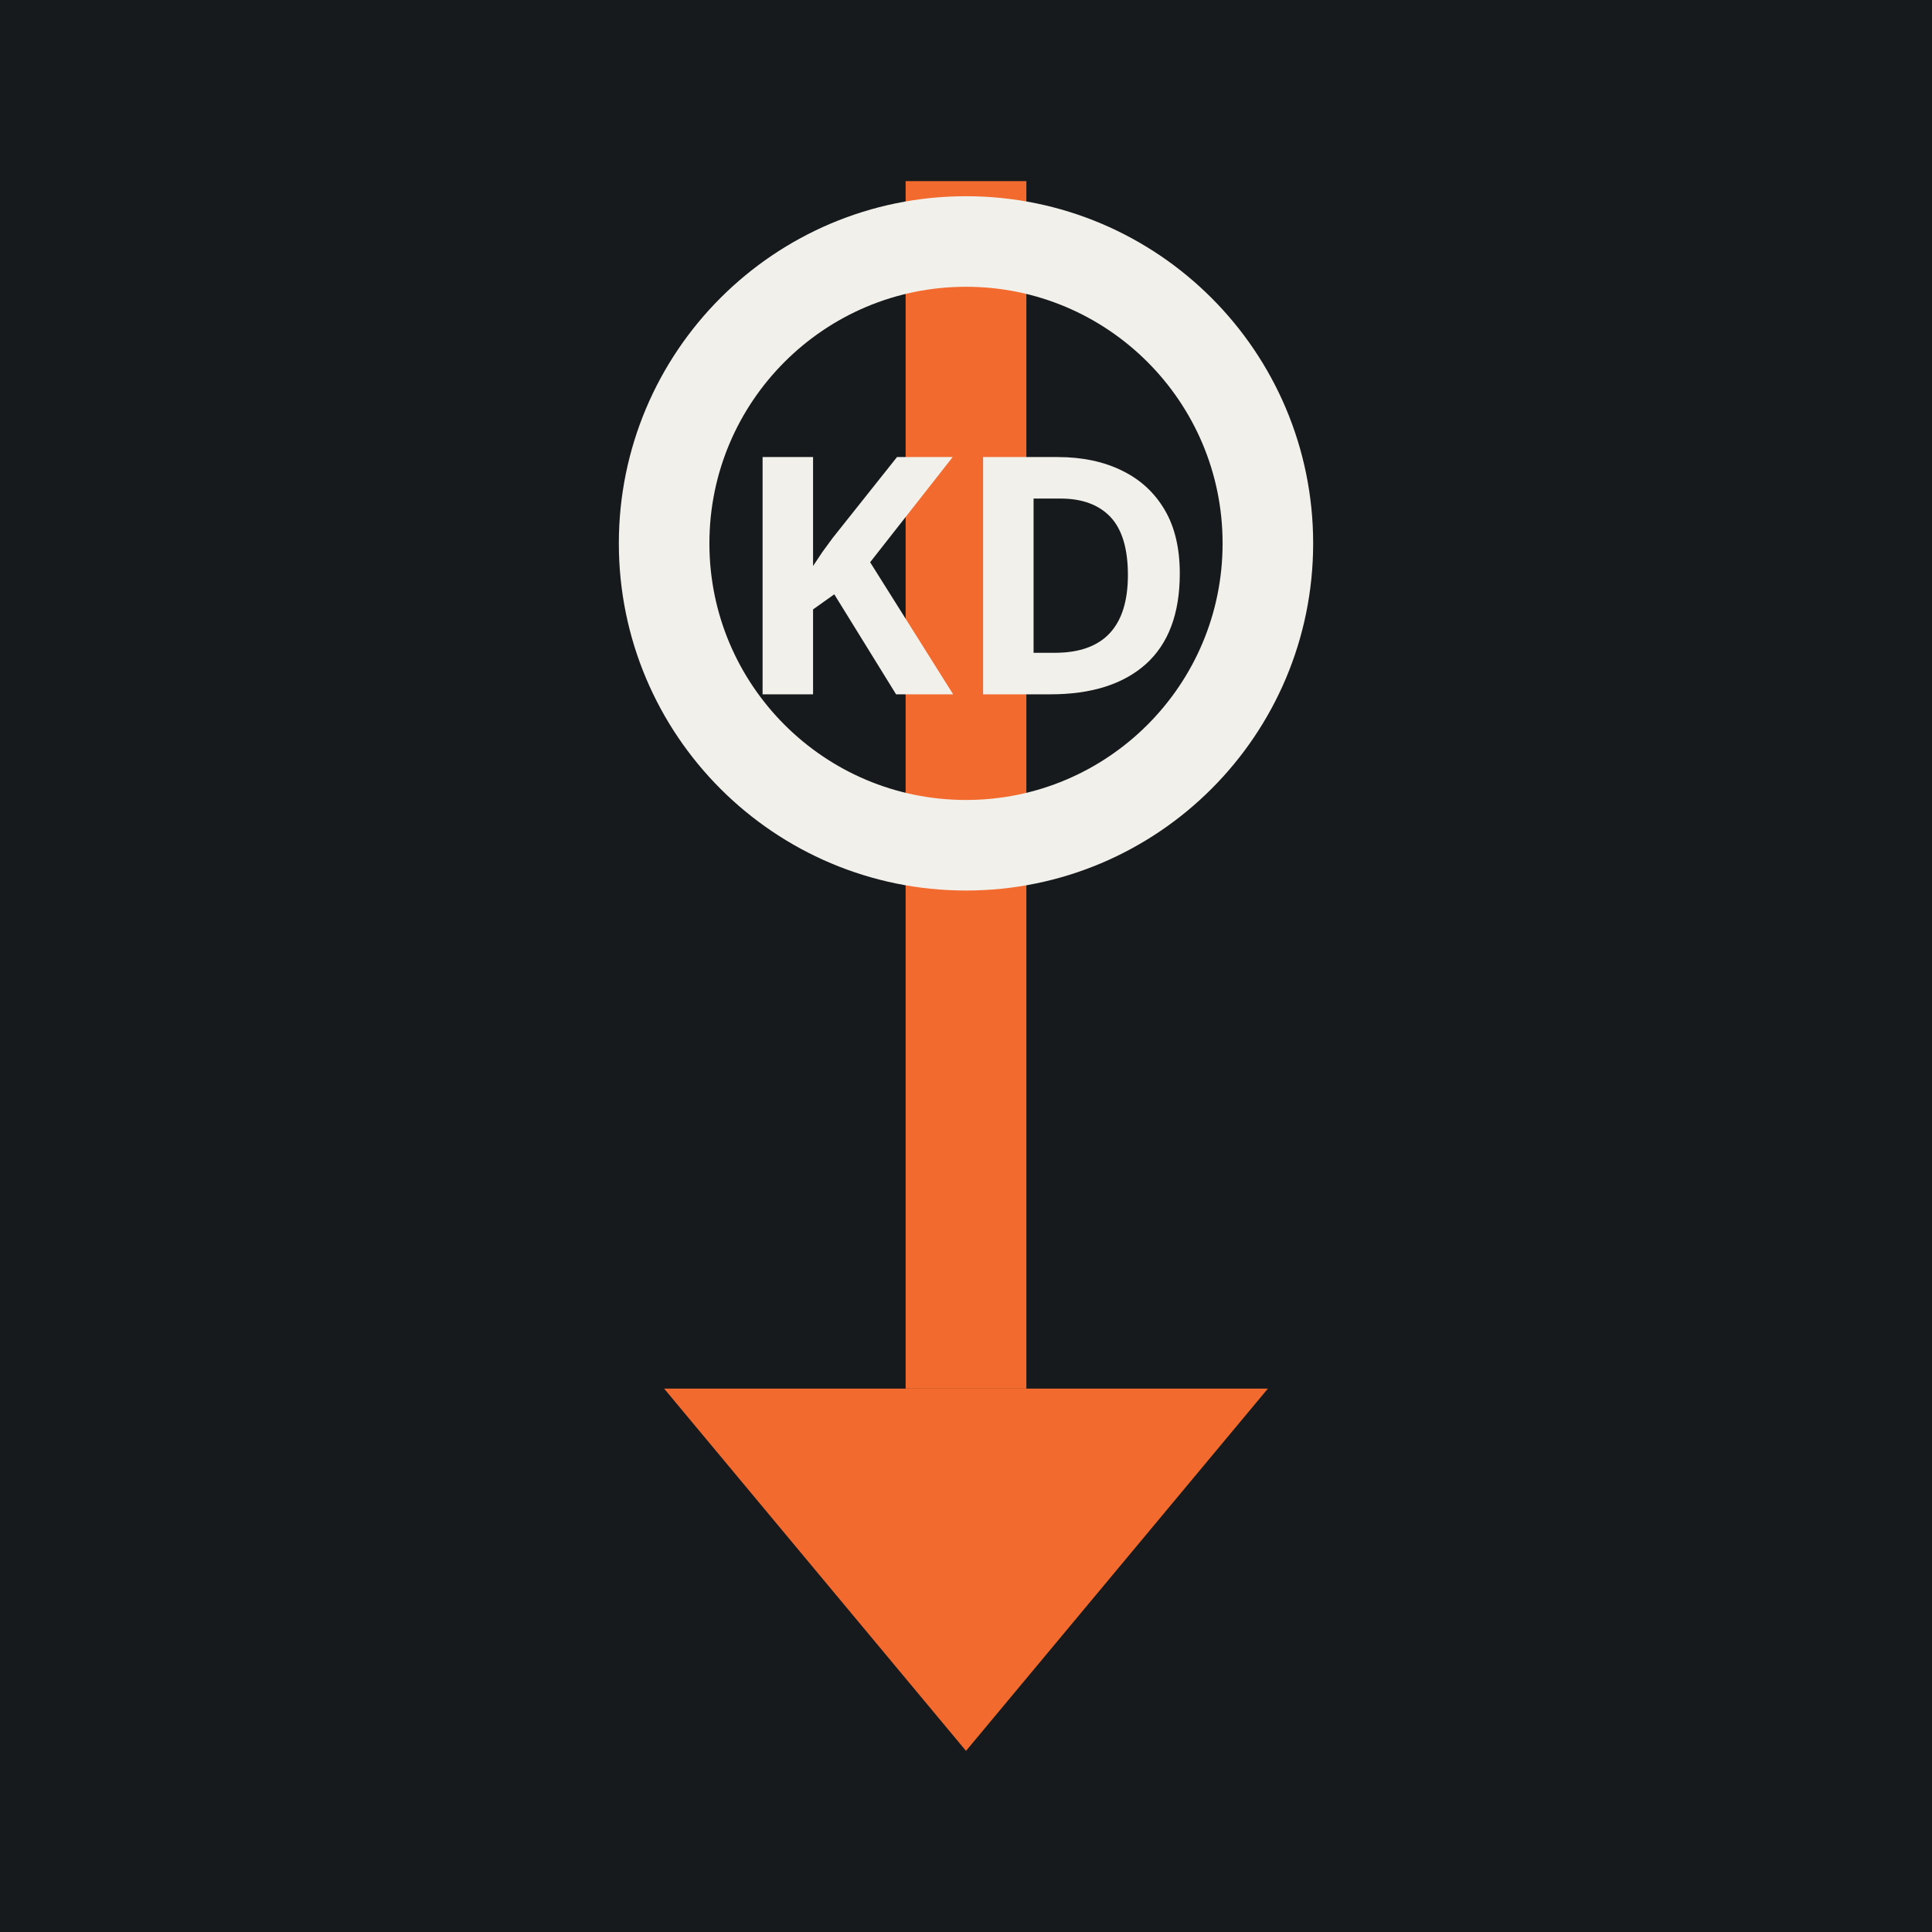
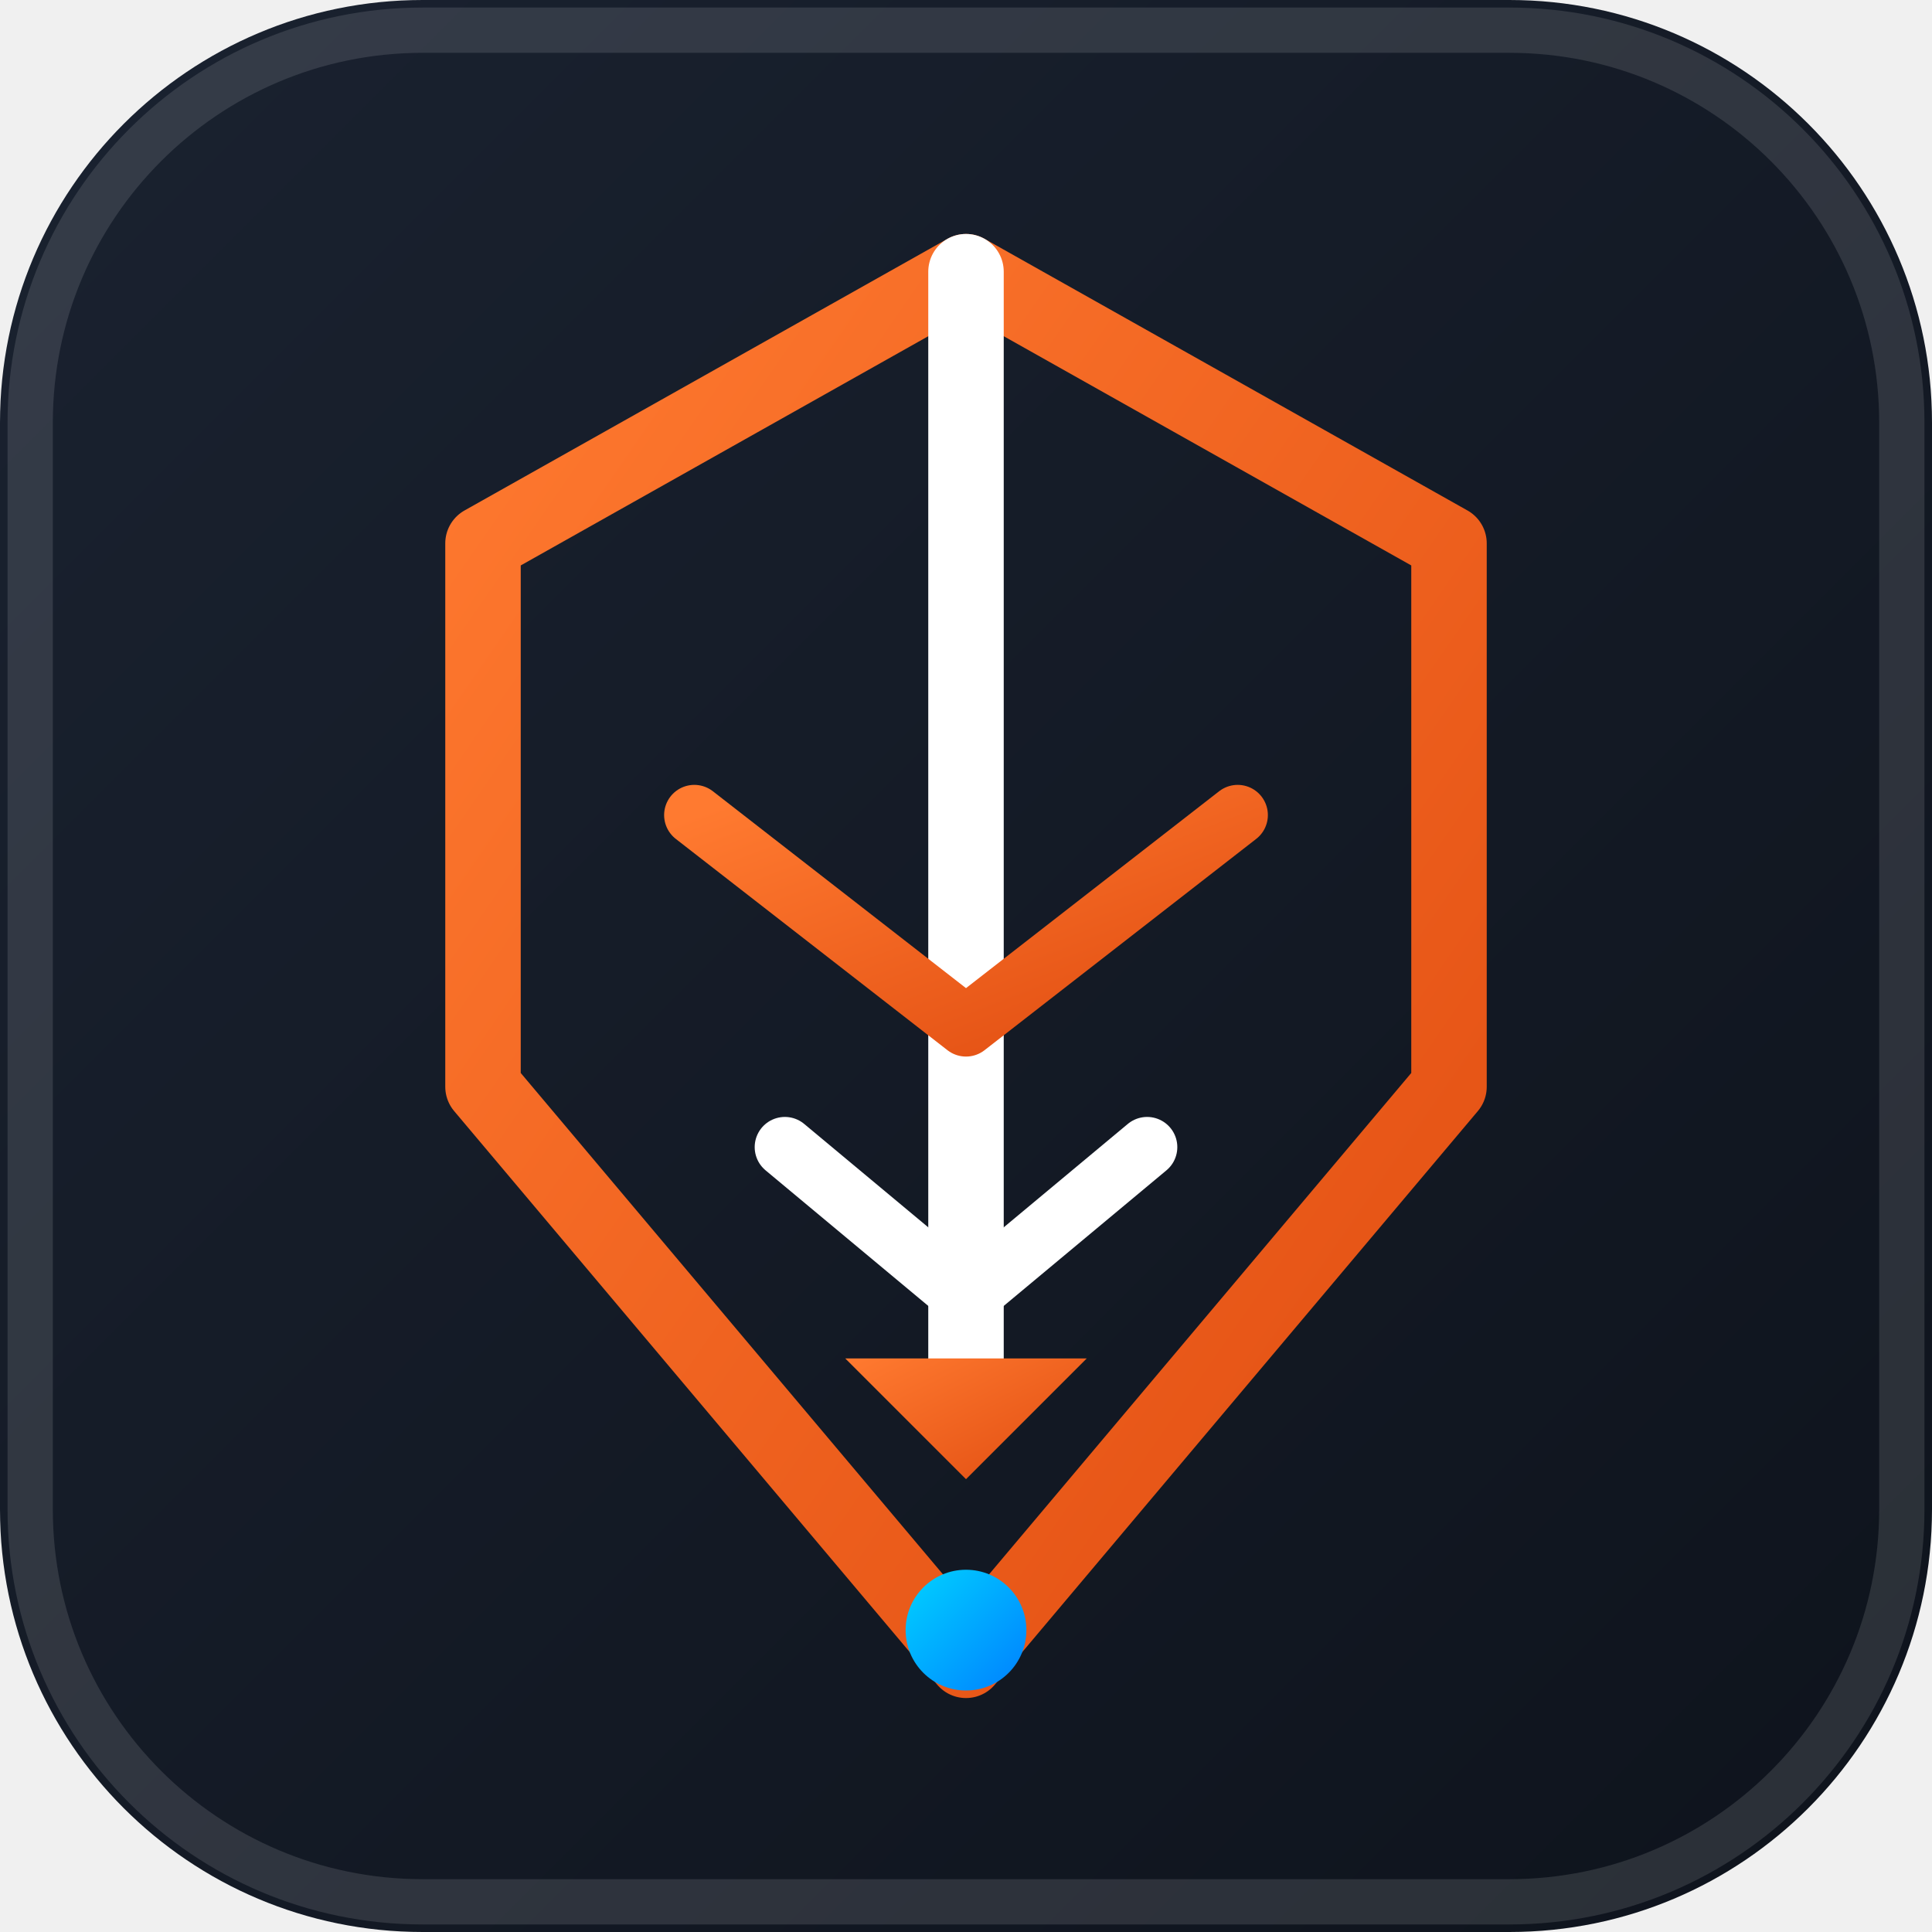
- <svg xmlns="http://www.w3.org/2000/svg" viewBox="0 0 64 64" role="img" aria-label="KD SONDAJ">
-   <rect width="64" height="64" fill="#171A1D" />
-   <rect x="30" y="6" width="4" height="40" fill="#F26A2E" />
-   <circle cx="32" cy="18" r="10" fill="none" stroke="#F2F0EA" stroke-width="3" />
-   <path d="M22 46 L32 58 L42 46 Z" fill="#F26A2E" />
-   <text x="32" y="23" text-anchor="middle" font-family="Space Grotesk, Arial Black, sans-serif" font-size="11" font-weight="700" fill="#F2F0EA">KD</text>
+ <svg xmlns="http://www.w3.org/2000/svg" viewBox="0 0 64 64" fill="none" role="img" aria-label="KD SONDAJ">
+   <defs>
+     <linearGradient id="kd-grad-orange" x1="0%" y1="0%" x2="100%" y2="100%">
+       <stop offset="0%" stop-color="#FF7A30" />
+       <stop offset="100%" stop-color="#E14D11" />
+     </linearGradient>
+     <linearGradient id="kd-grad-dark" x1="0%" y1="0%" x2="100%" y2="100%">
+       <stop offset="0%" stop-color="#1A2230" />
+       <stop offset="100%" stop-color="#0E131C" />
+     </linearGradient>
+     <linearGradient id="kd-grad-cyan" x1="0%" y1="0%" x2="100%" y2="100%">
+       <stop offset="0%" stop-color="#00D2FF" />
+       <stop offset="100%" stop-color="#0080FF" />
+     </linearGradient>
+   </defs>
+   <rect width="64" height="64" rx="14" fill="url(#kd-grad-dark)" />
+   <rect x="1" y="1" width="62" height="62" rx="13" stroke="rgba(255,255,255,0.12)" stroke-width="1.5" />
+   <path d="M32 9 L48 18 L48 36 L32 55 L16 36 L16 18 Z" fill="none" stroke="url(#kd-grad-orange)" stroke-width="2.5" stroke-linejoin="round" />
+   <path d="M32 9 L32 45" stroke="#FFFFFF" stroke-width="2.5" stroke-linecap="round" />
+   <path d="M23 27 L32 34 L41 27" fill="none" stroke="url(#kd-grad-orange)" stroke-width="2" stroke-linecap="round" stroke-linejoin="round" />
+   <path d="M26 38 L32 43 L38 38" fill="none" stroke="#FFFFFF" stroke-width="2" stroke-linecap="round" stroke-linejoin="round" />
+   <polygon points="32,49 28,45 36,45" fill="url(#kd-grad-orange)" />
+   <circle cx="32" cy="54" r="2" fill="url(#kd-grad-cyan)" />
</svg>
